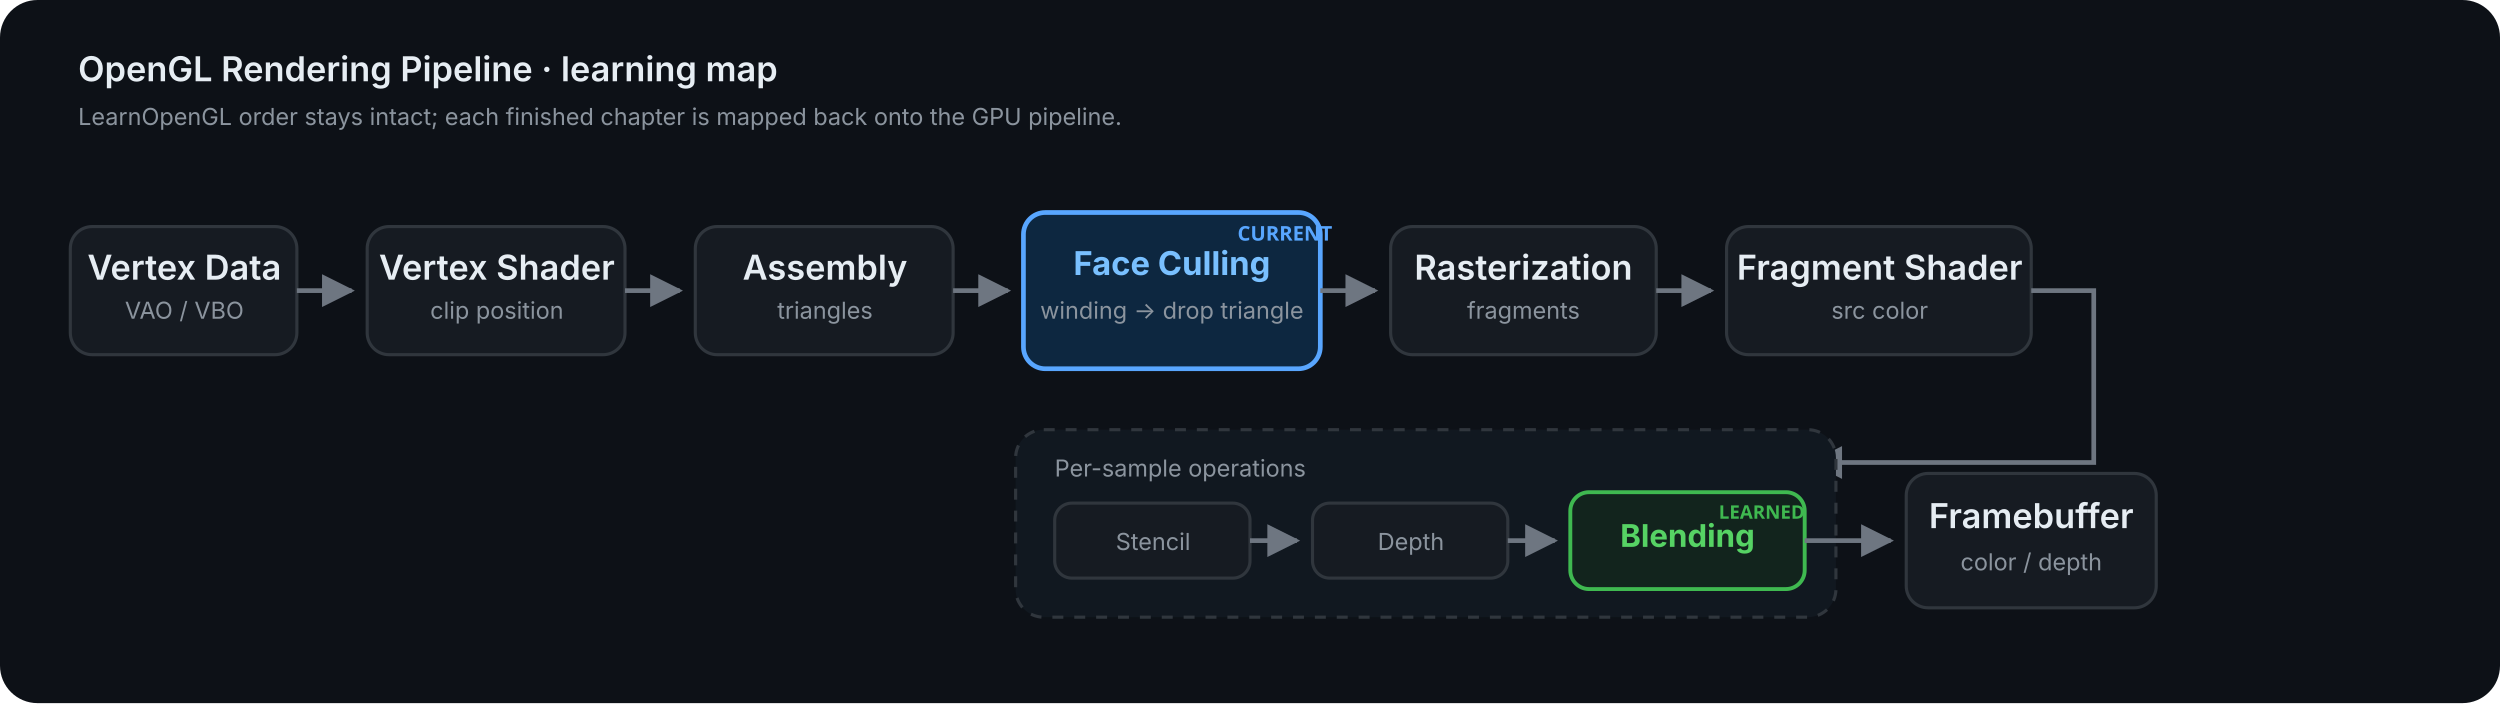
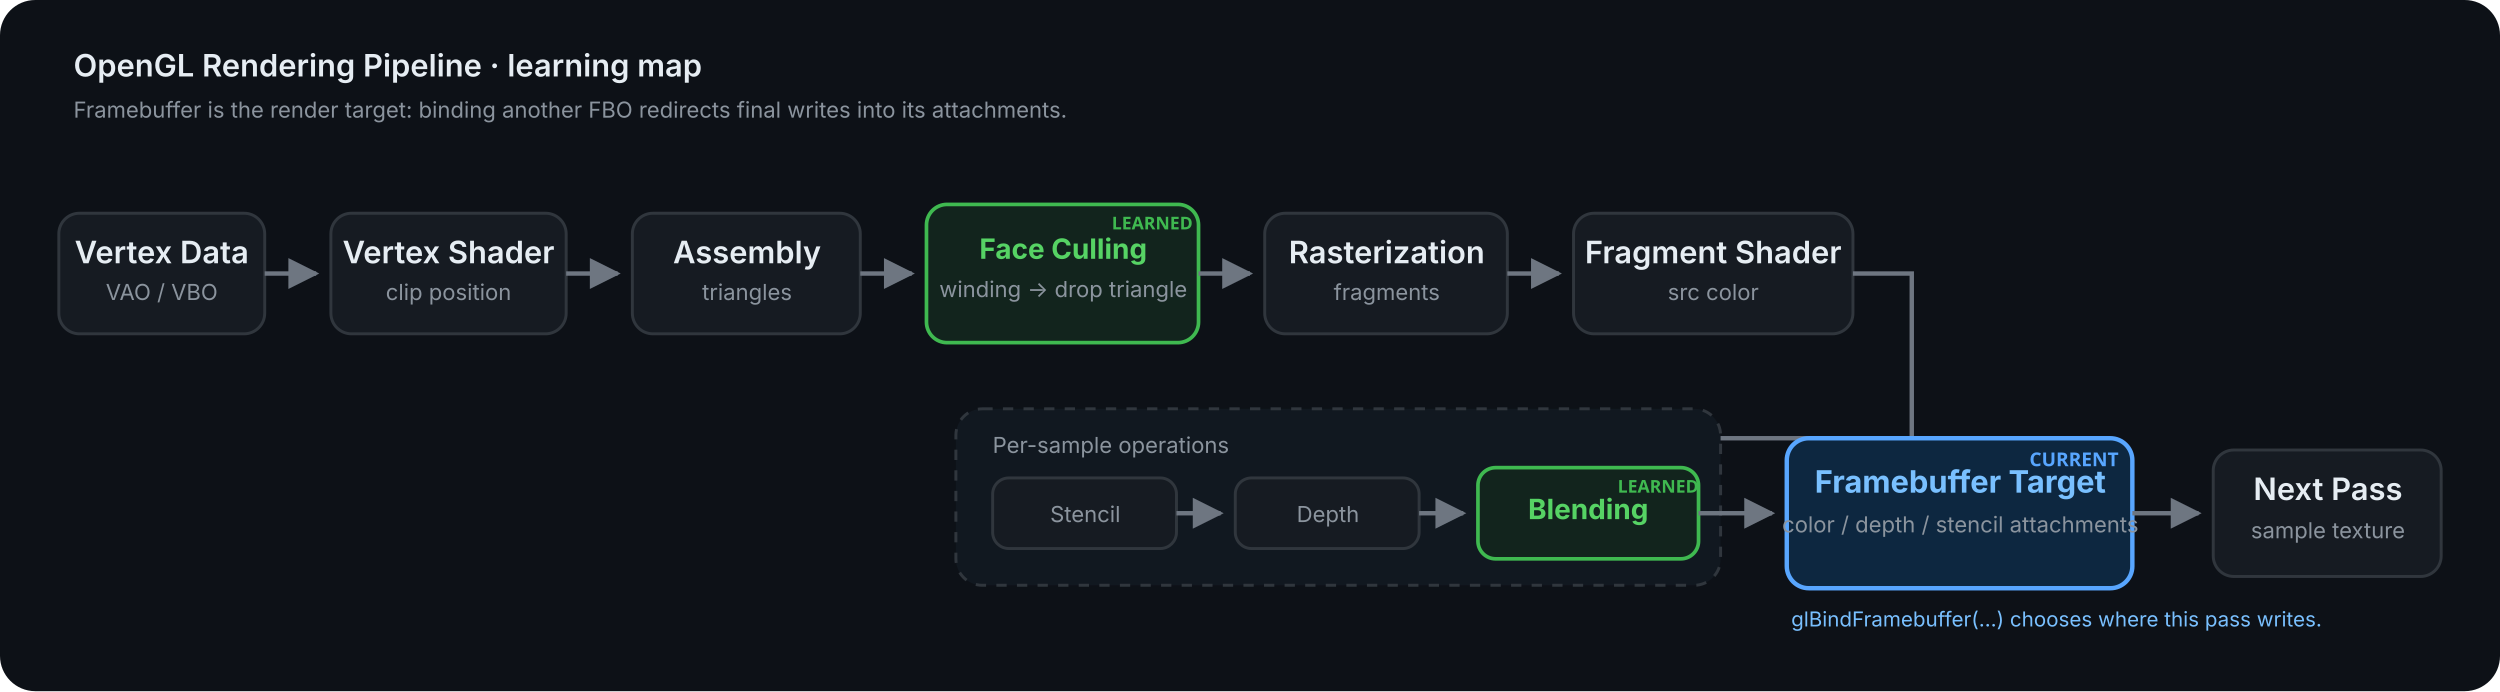
- <svg xmlns="http://www.w3.org/2000/svg" width="1600" height="450" viewBox="0 0 1600 450" role="img" aria-labelledby="title desc">
+ <svg xmlns="http://www.w3.org/2000/svg" width="1700" height="470" viewBox="0 0 1700 470" role="img" aria-labelledby="title desc">
  <defs>
    <style>
-     .bg{fill:#0d1117}.box{fill:#161b22;stroke:#30363d;stroke-width:2}.learned{fill:#12241d;stroke:#3fb950;stroke-width:2.5}.current{fill:#0d2740;stroke:#58a6ff;stroke-width:3}.group{fill:#111820;stroke:#30363d;stroke-width:2;stroke-dasharray:7 7}.t{fill:#e6edf3;font:600 22px system-ui,-apple-system,"Segoe UI",sans-serif}.s{fill:#8b949e;font:15px system-ui,-apple-system,"Segoe UI",sans-serif}.ct{fill:#79c0ff;font:700 21px system-ui,-apple-system,"Segoe UI",sans-serif}.lt{fill:#56d364;font:700 20px system-ui,-apple-system,"Segoe UI",sans-serif}.line{stroke:#6e7681;stroke-width:3;fill:none}.arrow{fill:#6e7681}.tagCurrent{fill:#58a6ff;font:700 13px system-ui}.tagLearned{fill:#3fb950;font:700 12px system-ui}
+     .bg{fill:#0d1117}.box{fill:#161b22;stroke:#30363d;stroke-width:2}.learned{fill:#12241d;stroke:#3fb950;stroke-width:2.5}.current{fill:#0d2740;stroke:#58a6ff;stroke-width:3}.group{fill:#111820;stroke:#30363d;stroke-width:2;stroke-dasharray:7 7}.t{fill:#e6edf3;font:600 21px system-ui,-apple-system,"Segoe UI",sans-serif}.s{fill:#8b949e;font:15px system-ui,-apple-system,"Segoe UI",sans-serif}.ct{fill:#79c0ff;font:700 21px system-ui,-apple-system,"Segoe UI",sans-serif}.lt{fill:#56d364;font:700 19px system-ui,-apple-system,"Segoe UI",sans-serif}.line{stroke:#6e7681;stroke-width:3;fill:none}.arrow{fill:#6e7681}.tagCurrent{fill:#58a6ff;font:700 13px system-ui}.tagLearned{fill:#3fb950;font:700 12px system-ui}.note{fill:#79c0ff;font:14px system-ui,-apple-system,"Segoe UI",sans-serif}
  </style>
    <marker id="arrow" viewBox="0 0 10 10" refX="9" refY="5" markerWidth="7" markerHeight="7" orient="auto-start-reverse">
      <path d="M0 0L10 5L0 10z" class="arrow" />
    </marker>
  </defs>
-   <rect class="bg" width="1600" height="450" rx="24" />
+   <rect class="bg" width="1700" height="470" rx="24" />
  <text x="50" y="52" class="t">OpenGL Rendering Pipeline · learning map</text>
-   <text x="50" y="80" class="s">LearnOpenGL order stays intact; each finished chapter is mapped back onto the GPU pipeline.</text>
-   <rect x="45" y="145" width="145" height="82" rx="14" class="box" />
-   <text x="118" y="179" text-anchor="middle" class="t">Vertex Data</text>
-   <text x="118" y="204" text-anchor="middle" class="s">VAO / VBO</text>
-   <path d="M190 186H225" class="line" marker-end="url(#arrow)" />
-   <rect x="235" y="145" width="165" height="82" rx="14" class="box" />
-   <text x="318" y="179" text-anchor="middle" class="t">Vertex Shader</text>
-   <text x="318" y="204" text-anchor="middle" class="s">clip position</text>
-   <path d="M400 186H435" class="line" marker-end="url(#arrow)" />
-   <rect x="445" y="145" width="165" height="82" rx="14" class="box" />
-   <text x="528" y="179" text-anchor="middle" class="t">Assembly</text>
-   <text x="528" y="204" text-anchor="middle" class="s">triangles</text>
-   <path d="M610 186H645" class="line" marker-end="url(#arrow)" />
-   <rect x="655" y="136" width="190" height="100" rx="14" class="current" />
-   <text x="750" y="176" text-anchor="middle" class="ct">Face Culling</text>
-   <text x="750" y="204" text-anchor="middle" class="s">winding → drop triangle</text>
-   <text x="792" y="154" class="tagCurrent">CURRENT</text>
-   <path d="M845 186H880" class="line" marker-end="url(#arrow)" />
-   <rect x="890" y="145" width="170" height="82" rx="14" class="box" />
-   <text x="975" y="179" text-anchor="middle" class="t">Rasterization</text>
-   <text x="975" y="204" text-anchor="middle" class="s">fragments</text>
-   <path d="M1060 186H1095" class="line" marker-end="url(#arrow)" />
-   <rect x="1105" y="145" width="195" height="82" rx="14" class="box" />
-   <text x="1203" y="179" text-anchor="middle" class="t">Fragment Shader</text>
-   <text x="1203" y="204" text-anchor="middle" class="s">src color</text>
-   <path d="M1300 186H1340V296H1160" class="line" marker-end="url(#arrow)" />
-   <rect x="650" y="275" width="525" height="120" rx="18" class="group" />
-   <text x="675" y="305" class="s">Per-sample operations</text>
-   <rect x="675" y="322" width="125" height="48" rx="11" class="box" />
-   <text x="738" y="352" text-anchor="middle" class="s">Stencil</text>
-   <path d="M800 346H830" class="line" marker-end="url(#arrow)" />
-   <rect x="840" y="322" width="125" height="48" rx="11" class="box" />
-   <text x="903" y="352" text-anchor="middle" class="s">Depth</text>
-   <path d="M965 346H995" class="line" marker-end="url(#arrow)" />
-   <rect x="1005" y="315" width="150" height="62" rx="12" class="learned" />
-   <text x="1080" y="350" text-anchor="middle" class="lt">Blending</text>
-   <text x="1100" y="332" class="tagLearned">LEARNED</text>
-   <path d="M1155 346H1210" class="line" marker-end="url(#arrow)" />
-   <rect x="1220" y="303" width="160" height="86" rx="14" class="box" />
-   <text x="1300" y="338" text-anchor="middle" class="t">Framebuffer</text>
-   <text x="1300" y="365" text-anchor="middle" class="s">color / depth</text>
+   <text x="50" y="80" class="s">Framebuffer is the render target: binding another FBO redirects final writes into its attachments.</text>
+   <rect x="40" y="145" width="140" height="82" rx="14" class="box" />
+   <text x="110" y="179" text-anchor="middle" class="t">Vertex Data</text>
+   <text x="110" y="204" text-anchor="middle" class="s">VAO / VBO</text>
+   <path d="M180 186H215" class="line" marker-end="url(#arrow)" />
+   <rect x="225" y="145" width="160" height="82" rx="14" class="box" />
+   <text x="305" y="179" text-anchor="middle" class="t">Vertex Shader</text>
+   <text x="305" y="204" text-anchor="middle" class="s">clip position</text>
+   <path d="M385 186H420" class="line" marker-end="url(#arrow)" />
+   <rect x="430" y="145" width="155" height="82" rx="14" class="box" />
+   <text x="508" y="179" text-anchor="middle" class="t">Assembly</text>
+   <text x="508" y="204" text-anchor="middle" class="s">triangles</text>
+   <path d="M585 186H620" class="line" marker-end="url(#arrow)" />
+   <rect x="630" y="139" width="185" height="94" rx="14" class="learned" />
+   <text x="723" y="176" text-anchor="middle" class="lt">Face Culling</text>
+   <text x="723" y="202" text-anchor="middle" class="s">winding → drop triangle</text>
+   <text x="756" y="156" class="tagLearned">LEARNED</text>
+   <path d="M815 186H850" class="line" marker-end="url(#arrow)" />
+   <rect x="860" y="145" width="165" height="82" rx="14" class="box" />
+   <text x="943" y="179" text-anchor="middle" class="t">Rasterization</text>
+   <text x="943" y="204" text-anchor="middle" class="s">fragments</text>
+   <path d="M1025 186H1060" class="line" marker-end="url(#arrow)" />
+   <rect x="1070" y="145" width="190" height="82" rx="14" class="box" />
+   <text x="1165" y="179" text-anchor="middle" class="t">Fragment Shader</text>
+   <text x="1165" y="204" text-anchor="middle" class="s">src color</text>
+   <path d="M1260 186H1300V298H1130" class="line" marker-end="url(#arrow)" />
+   <rect x="650" y="278" width="520" height="120" rx="18" class="group" />
+   <text x="675" y="308" class="s">Per-sample operations</text>
+   <rect x="675" y="325" width="125" height="48" rx="11" class="box" />
+   <text x="738" y="355" text-anchor="middle" class="s">Stencil</text>
+   <path d="M800 349H830" class="line" marker-end="url(#arrow)" />
+   <rect x="840" y="325" width="125" height="48" rx="11" class="box" />
+   <text x="903" y="355" text-anchor="middle" class="s">Depth</text>
+   <path d="M965 349H995" class="line" marker-end="url(#arrow)" />
+   <rect x="1005" y="318" width="150" height="62" rx="12" class="learned" />
+   <text x="1080" y="353" text-anchor="middle" class="lt">Blending</text>
+   <text x="1100" y="335" class="tagLearned">LEARNED</text>
+   <path d="M1155 349H1205" class="line" marker-end="url(#arrow)" />
+   <rect x="1215" y="298" width="235" height="102" rx="15" class="current" />
+   <text x="1333" y="335" text-anchor="middle" class="ct">Framebuffer Target</text>
+   <text x="1333" y="362" text-anchor="middle" class="s">color / depth / stencil attachments</text>
+   <text x="1380" y="317" class="tagCurrent">CURRENT</text>
+   <path d="M1450 349H1495" class="line" marker-end="url(#arrow)" />
+   <rect x="1505" y="306" width="155" height="86" rx="14" class="box" />
+   <text x="1583" y="340" text-anchor="middle" class="t">Next Pass</text>
+   <text x="1583" y="366" text-anchor="middle" class="s">sample texture</text>
+   <text x="1218" y="426" class="note">glBindFramebuffer(...) chooses where this pass writes.</text>
</svg>
